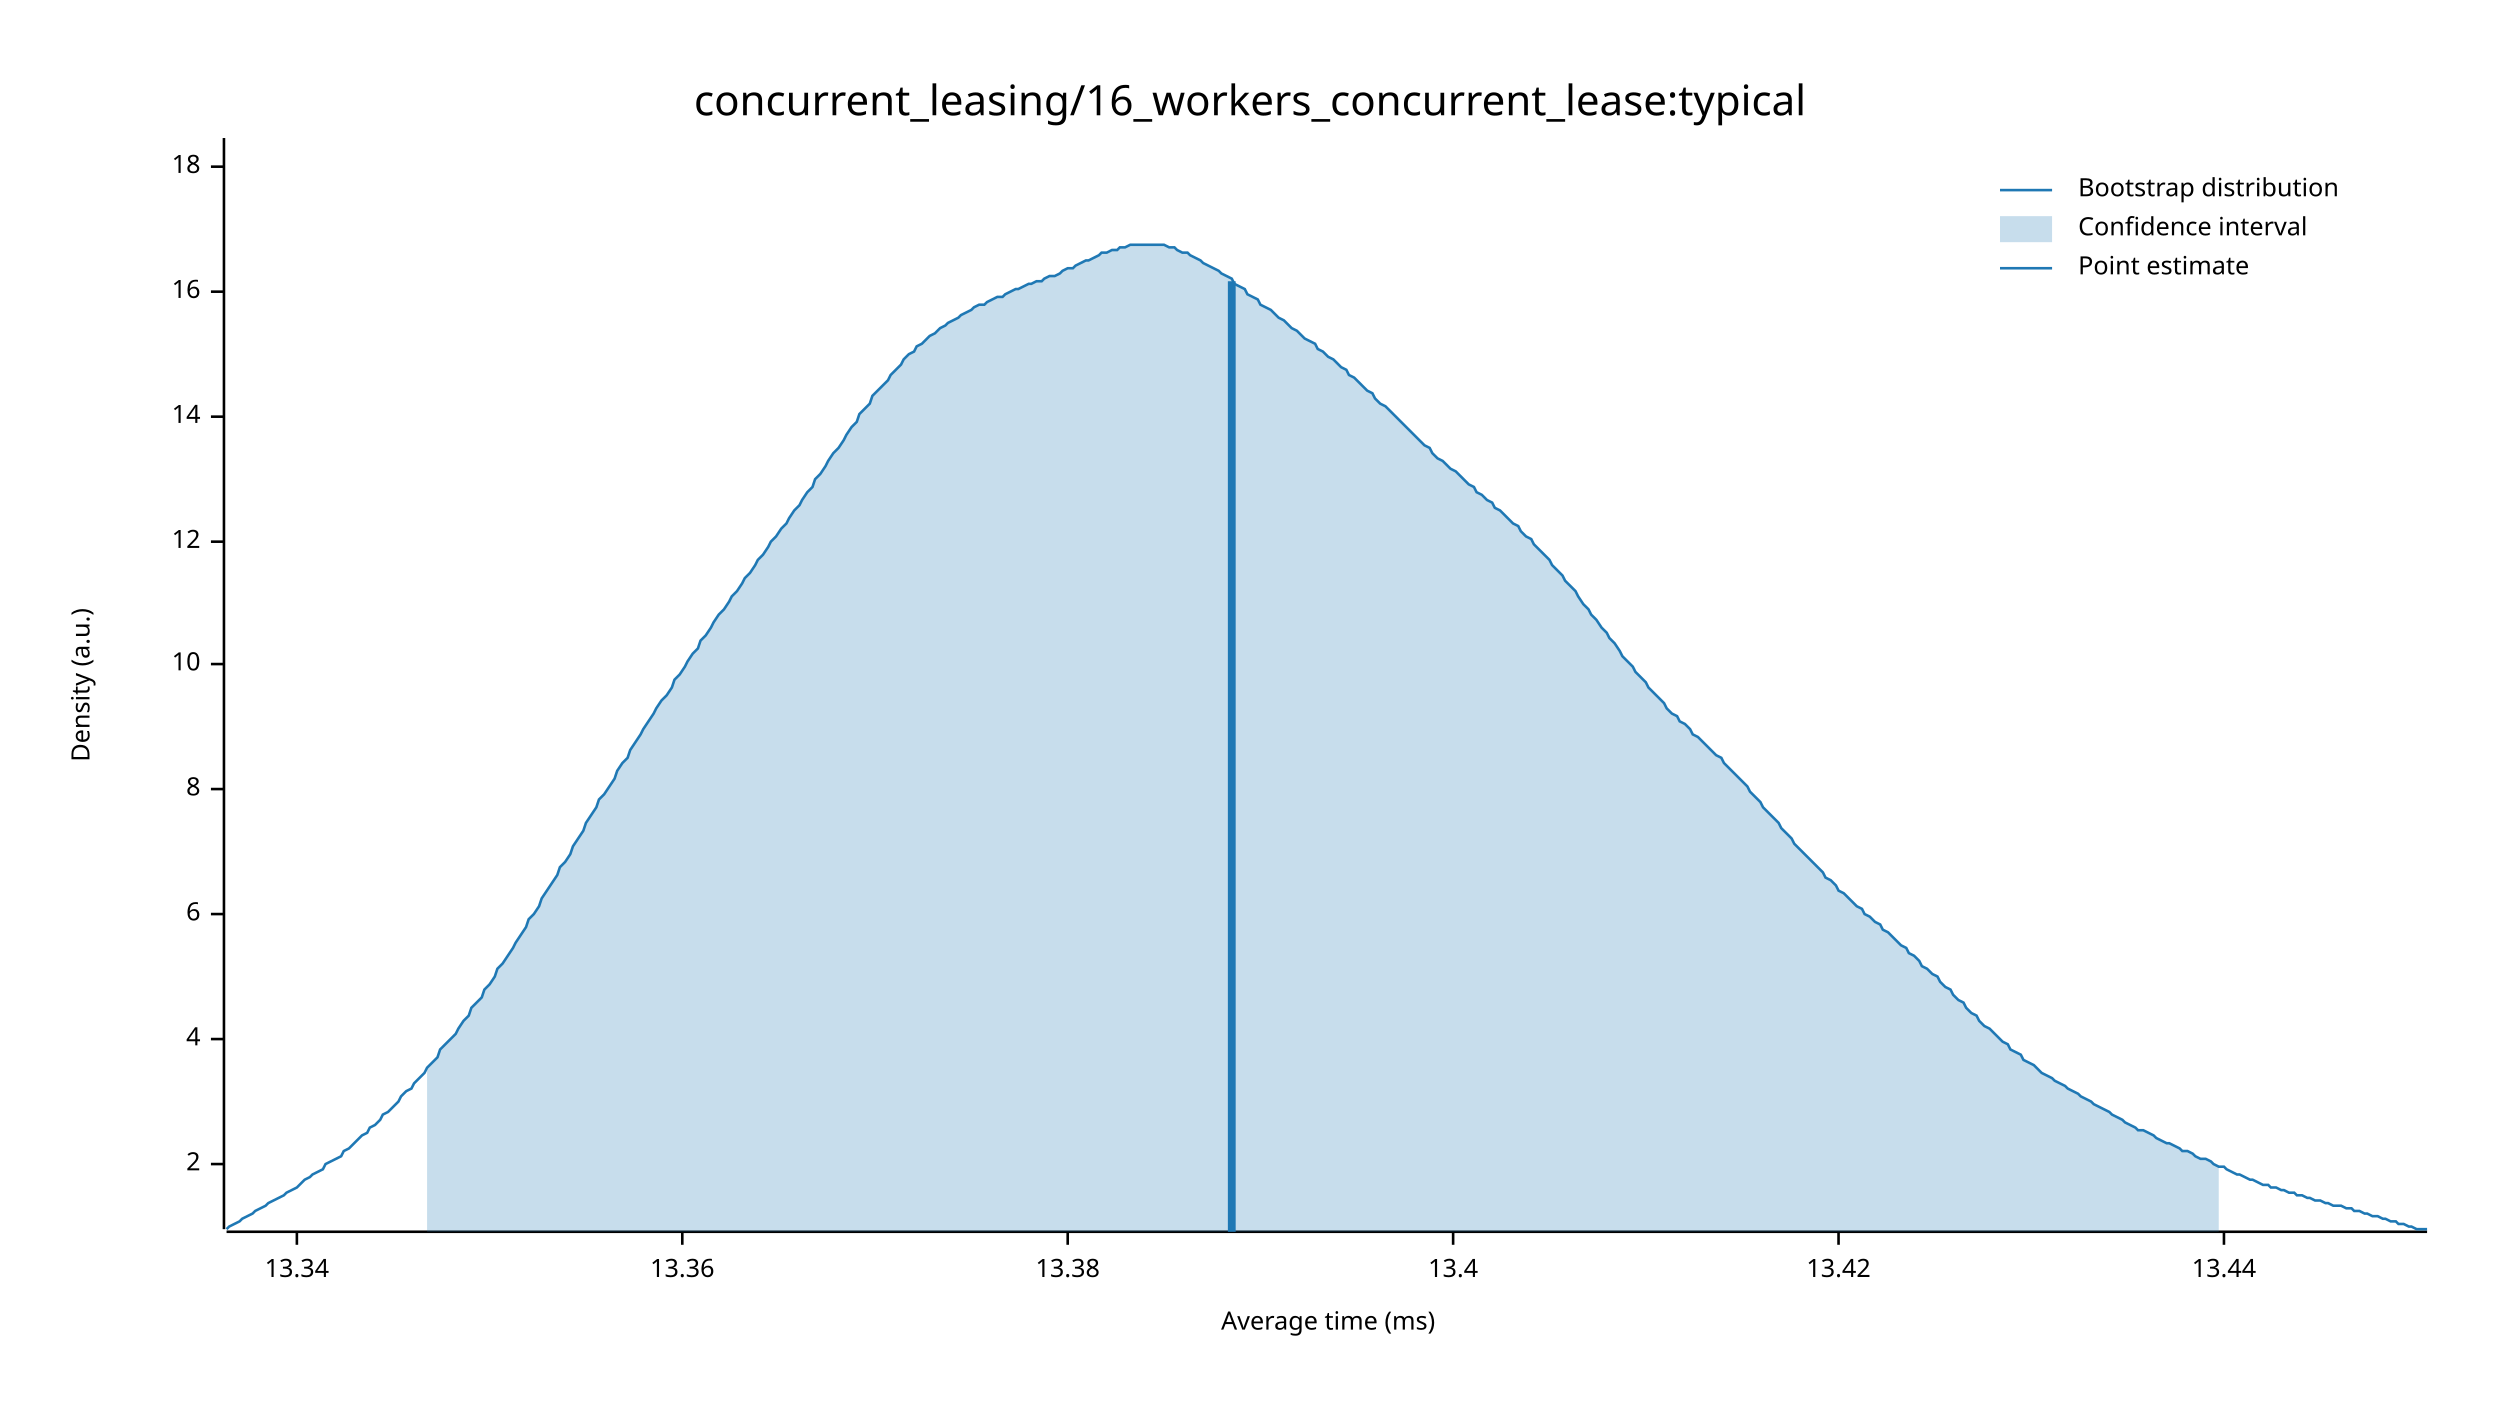
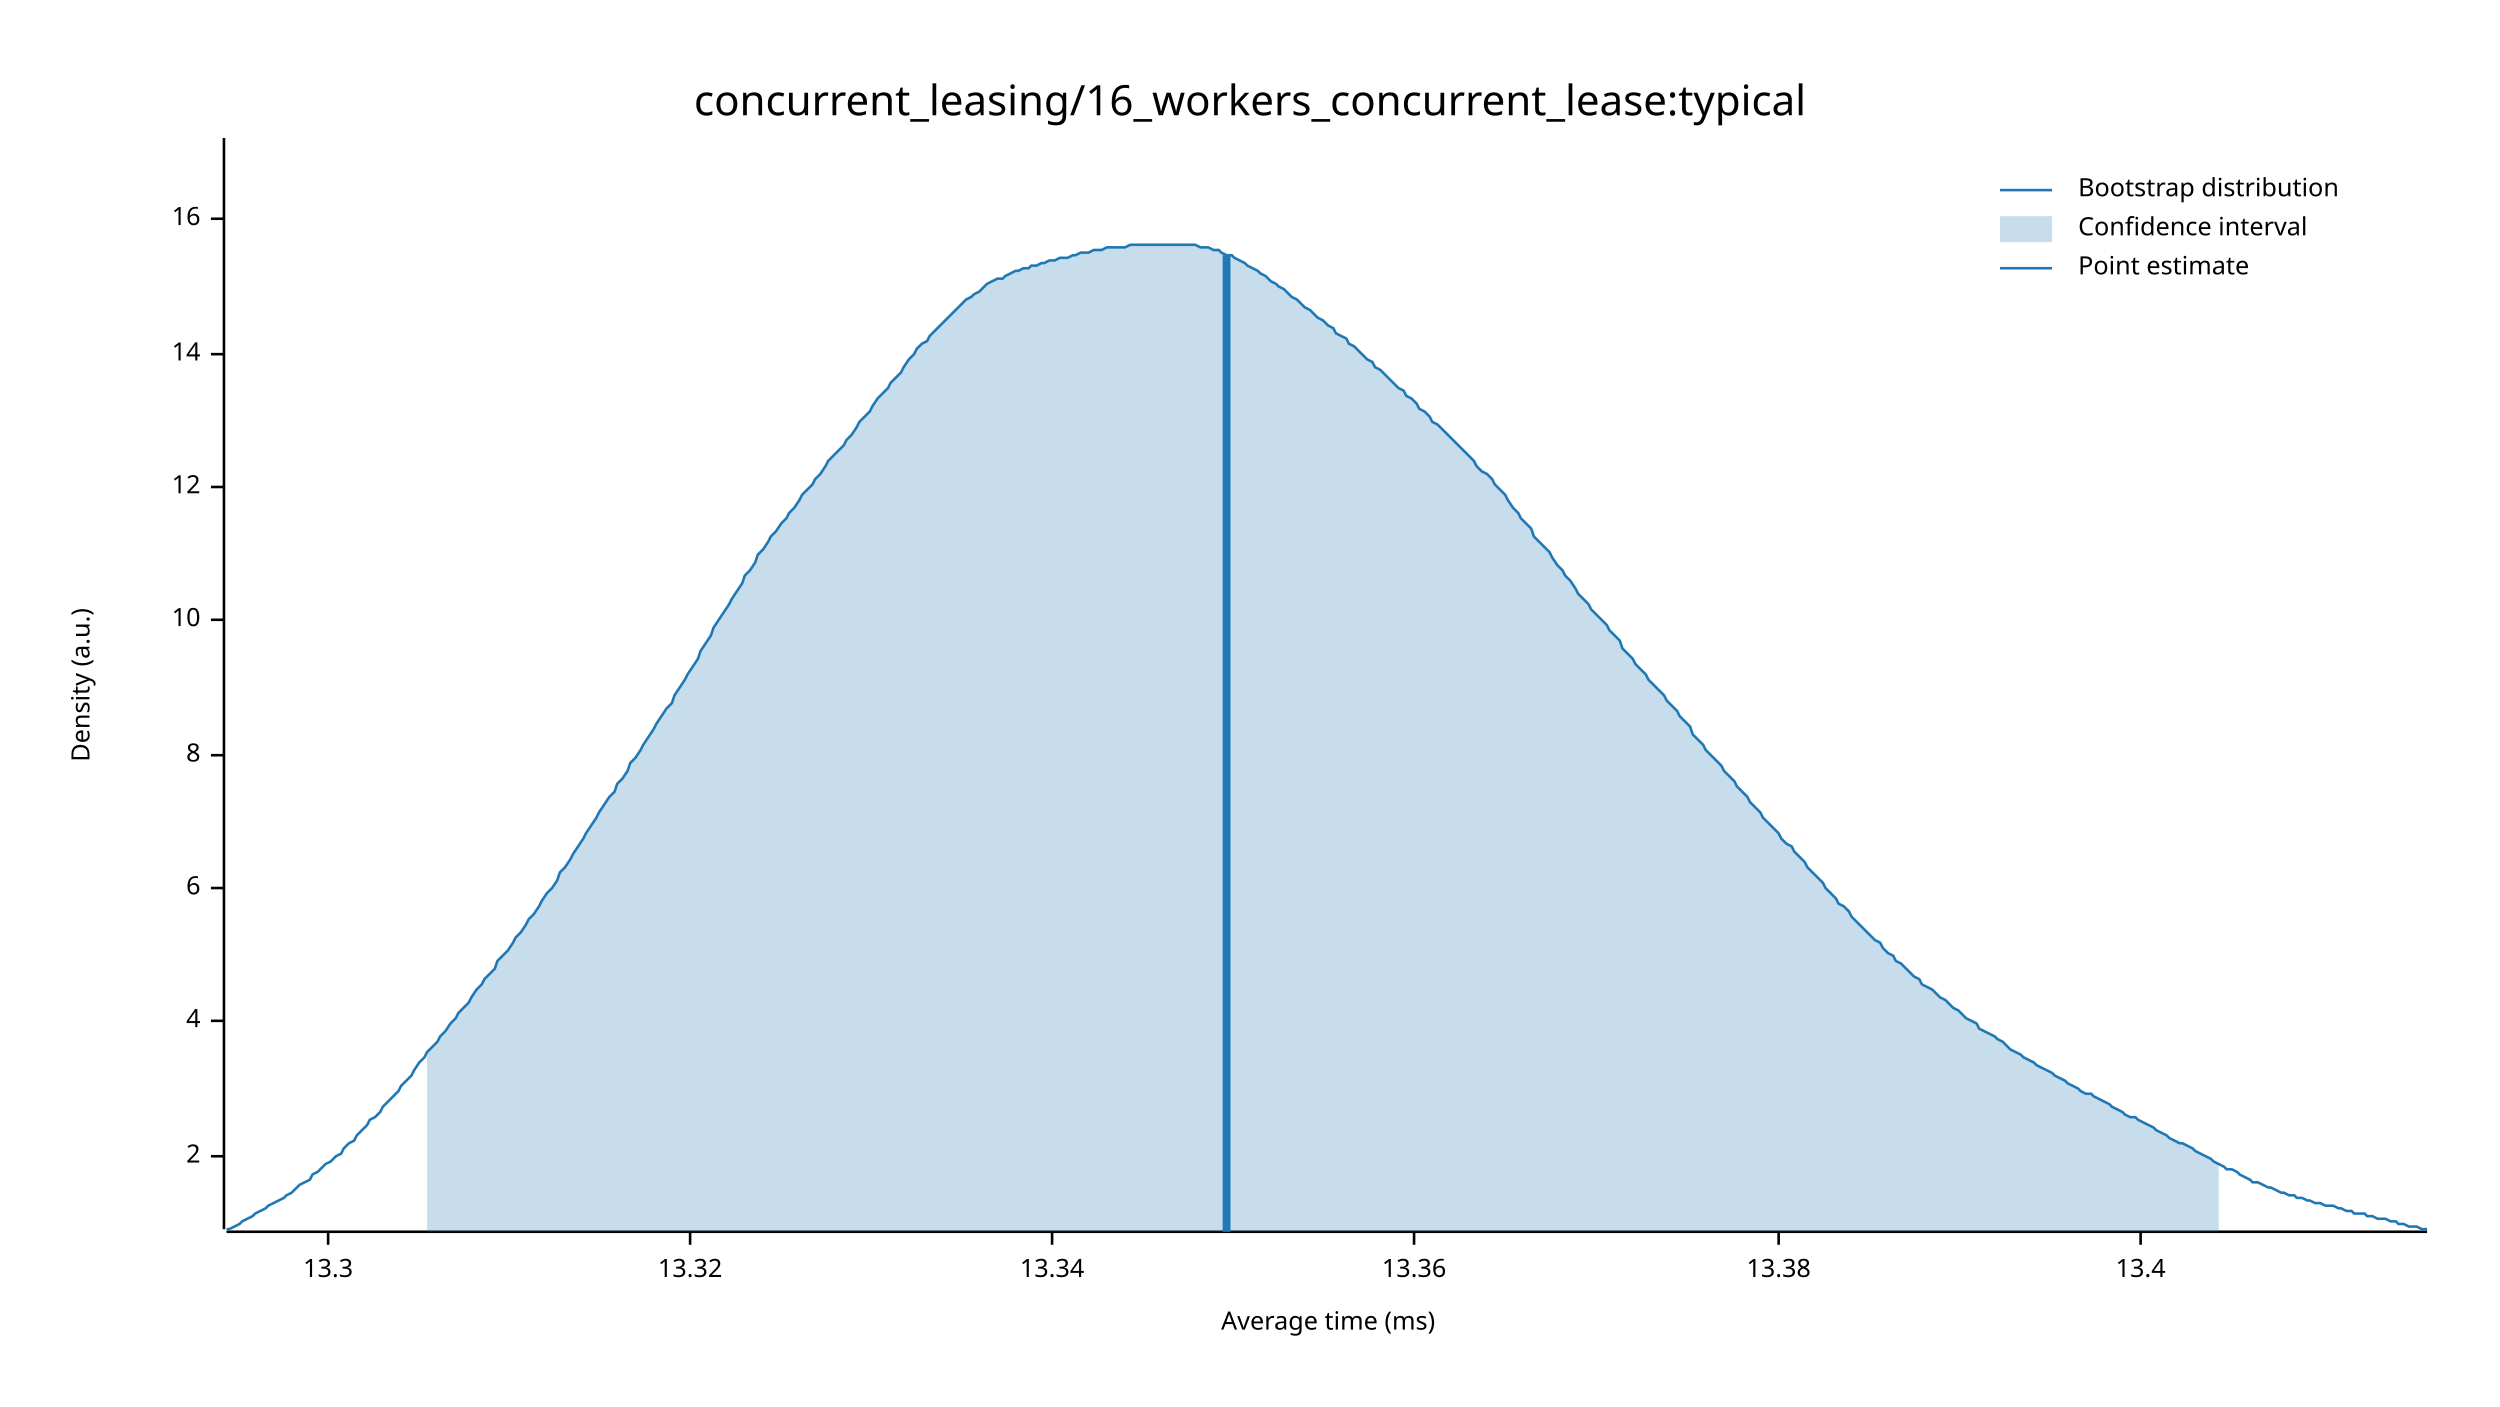
<svg xmlns="http://www.w3.org/2000/svg" width="960" height="540" viewBox="0 0 960 540">
  <text x="480" y="32" dy="0.76em" text-anchor="middle" font-family="sans-serif" font-size="16.129" opacity="1" fill="#000000">
concurrent_leasing/16_workers_concurrent_lease:typical
</text>
  <text x="27" y="263" dy="0.76em" text-anchor="middle" font-family="sans-serif" font-size="9.677" opacity="1" fill="#000000" transform="rotate(270, 27, 263)">
Density (a.u.)
</text>
  <text x="510" y="513" dy="-0.5ex" text-anchor="middle" font-family="sans-serif" font-size="9.677" opacity="1" fill="#000000">
Average time (ms)
</text>
  <polyline fill="none" opacity="1" stroke="#000000" stroke-width="1" points="86,53 86,472 " />
-   <text x="77" y="447" dy="0.5ex" text-anchor="end" font-family="sans-serif" font-size="9.677" opacity="1" fill="#000000">
+   <text x="77" y="444" dy="0.5ex" text-anchor="end" font-family="sans-serif" font-size="9.677" opacity="1" fill="#000000">
2
</text>
-   <polyline fill="none" opacity="1" stroke="#000000" stroke-width="1" points="81,447 86,447 " />
-   <text x="77" y="399" dy="0.5ex" text-anchor="end" font-family="sans-serif" font-size="9.677" opacity="1" fill="#000000">
+   <polyline fill="none" opacity="1" stroke="#000000" stroke-width="1" points="81,444 86,444 " />
+   <text x="77" y="392" dy="0.5ex" text-anchor="end" font-family="sans-serif" font-size="9.677" opacity="1" fill="#000000">
4
</text>
-   <polyline fill="none" opacity="1" stroke="#000000" stroke-width="1" points="81,399 86,399 " />
-   <text x="77" y="351" dy="0.5ex" text-anchor="end" font-family="sans-serif" font-size="9.677" opacity="1" fill="#000000">
+   <polyline fill="none" opacity="1" stroke="#000000" stroke-width="1" points="81,392 86,392 " />
+   <text x="77" y="341" dy="0.5ex" text-anchor="end" font-family="sans-serif" font-size="9.677" opacity="1" fill="#000000">
6
</text>
-   <polyline fill="none" opacity="1" stroke="#000000" stroke-width="1" points="81,351 86,351 " />
-   <text x="77" y="303" dy="0.5ex" text-anchor="end" font-family="sans-serif" font-size="9.677" opacity="1" fill="#000000">
+   <polyline fill="none" opacity="1" stroke="#000000" stroke-width="1" points="81,341 86,341 " />
+   <text x="77" y="290" dy="0.5ex" text-anchor="end" font-family="sans-serif" font-size="9.677" opacity="1" fill="#000000">
8
</text>
-   <polyline fill="none" opacity="1" stroke="#000000" stroke-width="1" points="81,303 86,303 " />
-   <text x="77" y="255" dy="0.5ex" text-anchor="end" font-family="sans-serif" font-size="9.677" opacity="1" fill="#000000">
+   <polyline fill="none" opacity="1" stroke="#000000" stroke-width="1" points="81,290 86,290 " />
+   <text x="77" y="238" dy="0.5ex" text-anchor="end" font-family="sans-serif" font-size="9.677" opacity="1" fill="#000000">
10
</text>
-   <polyline fill="none" opacity="1" stroke="#000000" stroke-width="1" points="81,255 86,255 " />
-   <text x="77" y="208" dy="0.5ex" text-anchor="end" font-family="sans-serif" font-size="9.677" opacity="1" fill="#000000">
+   <polyline fill="none" opacity="1" stroke="#000000" stroke-width="1" points="81,238 86,238 " />
+   <text x="77" y="187" dy="0.5ex" text-anchor="end" font-family="sans-serif" font-size="9.677" opacity="1" fill="#000000">
12
</text>
-   <polyline fill="none" opacity="1" stroke="#000000" stroke-width="1" points="81,208 86,208 " />
-   <text x="77" y="160" dy="0.5ex" text-anchor="end" font-family="sans-serif" font-size="9.677" opacity="1" fill="#000000">
+   <polyline fill="none" opacity="1" stroke="#000000" stroke-width="1" points="81,187 86,187 " />
+   <text x="77" y="136" dy="0.5ex" text-anchor="end" font-family="sans-serif" font-size="9.677" opacity="1" fill="#000000">
14
</text>
-   <polyline fill="none" opacity="1" stroke="#000000" stroke-width="1" points="81,160 86,160 " />
-   <text x="77" y="112" dy="0.5ex" text-anchor="end" font-family="sans-serif" font-size="9.677" opacity="1" fill="#000000">
+   <polyline fill="none" opacity="1" stroke="#000000" stroke-width="1" points="81,136 86,136 " />
+   <text x="77" y="84" dy="0.5ex" text-anchor="end" font-family="sans-serif" font-size="9.677" opacity="1" fill="#000000">
16
</text>
-   <polyline fill="none" opacity="1" stroke="#000000" stroke-width="1" points="81,112 86,112 " />
-   <text x="77" y="64" dy="0.5ex" text-anchor="end" font-family="sans-serif" font-size="9.677" opacity="1" fill="#000000">
- 18
+   <polyline fill="none" opacity="1" stroke="#000000" stroke-width="1" points="81,84 86,84 " />
+   <polyline fill="none" opacity="1" stroke="#000000" stroke-width="1" points="87,473 932,473 " />
+   <text x="126" y="483" dy="0.76em" text-anchor="middle" font-family="sans-serif" font-size="9.677" opacity="1" fill="#000000">
+ 13.3
</text>
-   <polyline fill="none" opacity="1" stroke="#000000" stroke-width="1" points="81,64 86,64 " />
-   <polyline fill="none" opacity="1" stroke="#000000" stroke-width="1" points="87,473 932,473 " />
-   <text x="114" y="483" dy="0.76em" text-anchor="middle" font-family="sans-serif" font-size="9.677" opacity="1" fill="#000000">
+   <polyline fill="none" opacity="1" stroke="#000000" stroke-width="1" points="126,473 126,478 " />
+   <text x="265" y="483" dy="0.76em" text-anchor="middle" font-family="sans-serif" font-size="9.677" opacity="1" fill="#000000">
+ 13.32
+ </text>
+   <polyline fill="none" opacity="1" stroke="#000000" stroke-width="1" points="265,473 265,478 " />
+   <text x="404" y="483" dy="0.76em" text-anchor="middle" font-family="sans-serif" font-size="9.677" opacity="1" fill="#000000">
13.34
</text>
-   <polyline fill="none" opacity="1" stroke="#000000" stroke-width="1" points="114,473 114,478 " />
-   <text x="262" y="483" dy="0.76em" text-anchor="middle" font-family="sans-serif" font-size="9.677" opacity="1" fill="#000000">
+   <polyline fill="none" opacity="1" stroke="#000000" stroke-width="1" points="404,473 404,478 " />
+   <text x="543" y="483" dy="0.76em" text-anchor="middle" font-family="sans-serif" font-size="9.677" opacity="1" fill="#000000">
13.36
</text>
-   <polyline fill="none" opacity="1" stroke="#000000" stroke-width="1" points="262,473 262,478 " />
-   <text x="410" y="483" dy="0.76em" text-anchor="middle" font-family="sans-serif" font-size="9.677" opacity="1" fill="#000000">
+   <polyline fill="none" opacity="1" stroke="#000000" stroke-width="1" points="543,473 543,478 " />
+   <text x="683" y="483" dy="0.76em" text-anchor="middle" font-family="sans-serif" font-size="9.677" opacity="1" fill="#000000">
13.38
</text>
-   <polyline fill="none" opacity="1" stroke="#000000" stroke-width="1" points="410,473 410,478 " />
-   <text x="558" y="483" dy="0.76em" text-anchor="middle" font-family="sans-serif" font-size="9.677" opacity="1" fill="#000000">
+   <polyline fill="none" opacity="1" stroke="#000000" stroke-width="1" points="683,473 683,478 " />
+   <text x="822" y="483" dy="0.76em" text-anchor="middle" font-family="sans-serif" font-size="9.677" opacity="1" fill="#000000">
13.4
</text>
-   <polyline fill="none" opacity="1" stroke="#000000" stroke-width="1" points="558,473 558,478 " />
-   <text x="706" y="483" dy="0.76em" text-anchor="middle" font-family="sans-serif" font-size="9.677" opacity="1" fill="#000000">
- 13.42
- </text>
-   <polyline fill="none" opacity="1" stroke="#000000" stroke-width="1" points="706,473 706,478 " />
-   <text x="854" y="483" dy="0.76em" text-anchor="middle" font-family="sans-serif" font-size="9.677" opacity="1" fill="#000000">
- 13.44
- </text>
-   <polyline fill="none" opacity="1" stroke="#000000" stroke-width="1" points="854,473 854,478 " />
-   <polyline fill="none" opacity="1" stroke="#1F78B4" stroke-width="1" points="87,472 88,471 90,470 92,469 93,468 95,467 97,466 98,465 100,464 102,463 103,462 105,461 107,460 109,459 110,458 112,457 114,456 115,455 117,453 119,452 120,451 122,450 124,449 125,447 127,446 129,445 131,444 132,442 134,441 136,439 137,438 139,436 141,435 142,433 144,432 146,430 147,428 149,427 151,425 153,423 154,421 156,419 158,418 159,416 161,414 163,412 164,410 166,408 168,406 169,403 171,401 173,399 175,397 176,395 178,392 180,390 181,387 183,385 185,383 186,380 188,378 190,375 191,372 193,370 195,367 197,364 198,362 200,359 202,356 203,353 205,351 207,348 208,345 210,342 212,339 214,336 215,333 217,331 219,328 220,325 222,322 224,319 225,316 227,313 229,310 230,307 232,305 234,302 236,299 237,296 239,293 241,291 242,288 244,285 246,282 247,280 249,277 251,274 252,272 254,269 256,267 258,264 259,261 261,259 263,256 264,254 266,251 268,249 269,246 271,244 273,241 274,239 276,236 278,234 280,231 281,229 283,227 285,224 286,222 288,220 290,217 291,215 293,213 295,210 296,208 298,206 300,203 302,201 303,199 305,196 307,194 308,192 310,189 312,187 313,184 315,182 317,179 318,177 320,174 322,172 324,169 325,167 327,164 329,162 330,159 332,157 334,155 335,152 337,150 339,148 341,146 342,144 344,142 346,140 347,138 349,136 351,135 352,133 354,132 356,130 357,129 359,128 361,126 363,125 364,124 366,123 368,122 369,121 371,120 373,119 374,118 376,117 378,117 379,116 381,115 383,114 385,114 386,113 388,112 390,111 391,111 393,110 395,109 396,109 398,108 400,108 401,107 403,106 405,106 407,105 408,104 410,103 412,103 413,102 415,101 417,100 418,100 420,99 422,98 423,97 425,97 427,96 429,96 430,95 432,95 434,94 435,94 437,94 439,94 440,94 442,94 444,94 445,94 447,94 449,95 451,95 452,96 454,97 456,97 457,98 459,99 461,100 462,101 464,102 466,103 468,104 469,105 471,106 473,107 474,109 476,110 478,111 479,113 481,114 483,115 484,117 486,118 488,119 490,121 491,122 493,123 495,125 496,126 498,127 500,129 501,130 503,131 505,132 506,134 508,135 510,137 512,138 513,139 515,141 517,142 518,144 520,145 522,147 523,148 525,150 527,151 528,153 530,155 532,156 534,158 535,159 537,161 539,163 540,164 542,166 544,168 545,169 547,171 549,172 550,174 552,176 554,177 556,179 557,180 559,181 561,183 562,184 564,186 566,187 567,189 569,190 571,192 573,193 574,195 576,196 578,198 579,199 581,201 583,202 584,204 586,206 588,207 589,209 591,211 593,213 595,215 596,217 598,219 600,221 601,223 603,225 605,227 606,229 608,232 610,234 611,236 613,238 615,241 617,243 618,245 620,247 622,250 623,252 625,254 627,256 628,258 630,260 632,262 633,264 635,266 637,268 639,270 640,272 642,274 644,275 645,277 647,278 649,280 650,282 652,283 654,285 655,286 657,288 659,290 661,291 662,293 664,295 666,297 667,298 669,300 671,302 672,304 674,306 676,308 677,310 679,312 681,314 683,316 684,318 686,320 688,322 689,324 691,326 693,328 694,329 696,331 698,333 700,335 701,337 703,338 705,340 706,342 708,343 710,345 711,346 713,348 715,349 716,351 718,352 720,354 722,355 723,357 725,358 727,360 728,361 730,363 732,364 733,366 735,367 737,369 738,371 740,372 742,374 744,375 745,377 747,379 749,380 750,382 752,384 754,385 755,387 757,389 759,390 760,392 762,394 764,395 766,397 767,398 769,400 771,401 772,403 774,404 776,405 777,407 779,408 781,409 782,410 784,412 786,413 788,414 789,415 791,416 793,417 794,418 796,419 798,420 799,421 801,422 803,423 804,424 806,425 808,426 810,427 811,428 813,429 815,430 816,431 818,432 820,433 821,434 823,434 825,435 827,436 828,437 830,438 832,439 833,439 835,440 837,441 838,442 840,442 842,443 843,444 845,445 847,445 849,446 850,447 852,448 854,448 855,449 857,450 859,451 860,451 862,452 864,453 865,453 867,454 869,455 871,455 872,456 874,456 876,457 877,457 879,458 881,458 882,459 884,459 886,460 887,460 889,461 891,461 893,462 894,462 896,463 898,463 899,463 901,464 903,464 904,465 906,465 908,466 909,466 911,467 913,467 915,468 916,468 918,469 920,469 921,470 923,470 925,471 926,471 928,472 930,472 932,472 " />
-   <polygon opacity="0.25" fill="#1F78B4" points="164,410 166,408 168,406 169,403 171,401 173,399 175,397 176,395 178,392 180,390 181,387 183,385 185,383 186,380 188,378 190,375 191,372 193,370 195,367 197,364 198,362 200,359 202,356 203,353 205,351 207,348 208,345 210,342 212,339 214,336 215,333 217,331 219,328 220,325 222,322 224,319 225,316 227,313 229,310 230,307 232,305 234,302 236,299 237,296 239,293 241,291 242,288 244,285 246,282 247,280 249,277 251,274 252,272 254,269 256,267 258,264 259,261 261,259 263,256 264,254 266,251 268,249 269,246 271,244 273,241 274,239 276,236 278,234 280,231 281,229 283,227 285,224 286,222 288,220 290,217 291,215 293,213 295,210 296,208 298,206 300,203 302,201 303,199 305,196 307,194 308,192 310,189 312,187 313,184 315,182 317,179 318,177 320,174 322,172 324,169 325,167 327,164 329,162 330,159 332,157 334,155 335,152 337,150 339,148 341,146 342,144 344,142 346,140 347,138 349,136 351,135 352,133 354,132 356,130 357,129 359,128 361,126 363,125 364,124 366,123 368,122 369,121 371,120 373,119 374,118 376,117 378,117 379,116 381,115 383,114 385,114 386,113 388,112 390,111 391,111 393,110 395,109 396,109 398,108 400,108 401,107 403,106 405,106 407,105 408,104 410,103 412,103 413,102 415,101 417,100 418,100 420,99 422,98 423,97 425,97 427,96 429,96 430,95 432,95 434,94 435,94 437,94 439,94 440,94 442,94 444,94 445,94 447,94 449,95 451,95 452,96 454,97 456,97 457,98 459,99 461,100 462,101 464,102 466,103 468,104 469,105 471,106 473,107 474,109 476,110 478,111 479,113 481,114 483,115 484,117 486,118 488,119 490,121 491,122 493,123 495,125 496,126 498,127 500,129 501,130 503,131 505,132 506,134 508,135 510,137 512,138 513,139 515,141 517,142 518,144 520,145 522,147 523,148 525,150 527,151 528,153 530,155 532,156 534,158 535,159 537,161 539,163 540,164 542,166 544,168 545,169 547,171 549,172 550,174 552,176 554,177 556,179 557,180 559,181 561,183 562,184 564,186 566,187 567,189 569,190 571,192 573,193 574,195 576,196 578,198 579,199 581,201 583,202 584,204 586,206 588,207 589,209 591,211 593,213 595,215 596,217 598,219 600,221 601,223 603,225 605,227 606,229 608,232 610,234 611,236 613,238 615,241 617,243 618,245 620,247 622,250 623,252 625,254 627,256 628,258 630,260 632,262 633,264 635,266 637,268 639,270 640,272 642,274 644,275 645,277 647,278 649,280 650,282 652,283 654,285 655,286 657,288 659,290 661,291 662,293 664,295 666,297 667,298 669,300 671,302 672,304 674,306 676,308 677,310 679,312 681,314 683,316 684,318 686,320 688,322 689,324 691,326 693,328 694,329 696,331 698,333 700,335 701,337 703,338 705,340 706,342 708,343 710,345 711,346 713,348 715,349 716,351 718,352 720,354 722,355 723,357 725,358 727,360 728,361 730,363 732,364 733,366 735,367 737,369 738,371 740,372 742,374 744,375 745,377 747,379 749,380 750,382 752,384 754,385 755,387 757,389 759,390 760,392 762,394 764,395 766,397 767,398 769,400 771,401 772,403 774,404 776,405 777,407 779,408 781,409 782,410 784,412 786,413 788,414 789,415 791,416 793,417 794,418 796,419 798,420 799,421 801,422 803,423 804,424 806,425 808,426 810,427 811,428 813,429 815,430 816,431 818,432 820,433 821,434 823,434 825,435 827,436 828,437 830,438 832,439 833,439 835,440 837,441 838,442 840,442 842,443 843,444 845,445 847,445 849,446 850,447 852,448 852,473 164,473 " />
-   <polyline fill="none" opacity="1" stroke="#1F78B4" stroke-width="3" points="473,473 473,108 " />
+   <polyline fill="none" opacity="1" stroke="#000000" stroke-width="1" points="822,473 822,478 " />
+   <polyline fill="none" opacity="1" stroke="#1F78B4" stroke-width="1" points="87,472 88,472 90,471 92,470 93,469 95,468 97,467 98,466 100,465 102,464 103,463 105,462 107,461 109,460 110,459 112,458 114,456 115,455 117,454 119,453 120,451 122,450 124,448 125,447 127,446 129,444 131,443 132,441 134,439 136,438 137,436 139,434 141,432 142,430 144,429 146,427 147,425 149,423 151,421 153,419 154,417 156,415 158,413 159,411 161,408 163,406 164,404 166,402 168,400 169,398 171,396 173,393 175,391 176,389 178,387 180,385 181,383 183,380 185,378 186,376 188,374 190,372 191,369 193,367 195,365 197,362 198,360 200,358 202,355 203,353 205,351 207,348 208,346 210,343 212,341 214,338 215,335 217,333 219,330 220,328 222,325 224,322 225,320 227,317 229,314 230,312 232,309 234,306 236,304 237,301 239,299 241,296 242,293 244,291 246,288 247,286 249,283 251,280 252,278 254,275 256,272 258,270 259,267 261,264 263,261 264,259 266,256 268,253 269,250 271,247 273,244 274,241 276,238 278,235 280,232 281,230 283,227 285,224 286,221 288,219 290,216 291,213 293,211 295,208 296,206 298,204 300,201 302,199 303,197 305,195 307,192 308,190 310,188 312,186 313,184 315,182 317,179 318,177 320,175 322,173 324,171 325,169 327,167 329,164 330,162 332,160 334,158 335,156 337,153 339,151 341,149 342,147 344,145 346,143 347,141 349,138 351,136 352,134 354,132 356,131 357,129 359,127 361,125 363,123 364,122 366,120 368,118 369,117 371,115 373,114 374,113 376,112 378,110 379,109 381,108 383,107 385,107 386,106 388,105 390,104 391,104 393,103 395,103 396,102 398,102 400,101 401,101 403,100 405,100 407,99 408,99 410,99 412,98 413,98 415,97 417,97 418,97 420,96 422,96 423,96 425,95 427,95 429,95 430,95 432,95 434,94 435,94 437,94 439,94 440,94 442,94 444,94 445,94 447,94 449,94 451,94 452,94 454,94 456,94 457,94 459,94 461,95 462,95 464,95 466,96 468,96 469,97 471,98 473,98 474,99 476,100 478,101 479,102 481,103 483,104 484,105 486,106 488,108 490,109 491,110 493,111 495,113 496,114 498,115 500,117 501,118 503,119 505,121 506,122 508,123 510,125 512,126 513,128 515,129 517,130 518,132 520,133 522,135 523,136 525,138 527,139 528,141 530,142 532,144 534,146 535,147 537,149 539,150 540,152 542,153 544,155 545,157 547,158 549,160 550,162 552,163 554,165 556,167 557,168 559,170 561,172 562,173 564,175 566,177 567,179 569,181 571,182 573,184 574,186 576,188 578,190 579,192 581,195 583,197 584,199 586,201 588,203 589,206 591,208 593,210 595,212 596,214 598,217 600,219 601,221 603,223 605,226 606,228 608,230 610,232 611,234 613,236 615,238 617,240 618,242 620,244 622,246 623,249 625,251 627,253 628,255 630,257 632,259 633,261 635,263 637,265 639,267 640,269 642,271 644,273 645,275 647,277 649,279 650,282 652,284 654,286 655,288 657,290 659,292 661,294 662,296 664,298 666,300 667,302 669,304 671,306 672,308 674,310 676,312 677,314 679,316 681,318 683,320 684,322 686,324 688,325 689,327 691,329 693,331 694,333 696,335 698,337 700,339 701,341 703,343 705,345 706,347 708,348 710,350 711,352 713,354 715,356 716,357 718,359 720,361 722,362 723,364 725,366 727,367 728,369 730,370 732,372 733,373 735,375 737,376 738,378 740,379 742,380 744,382 745,383 747,384 749,386 750,387 752,388 754,390 755,391 757,392 759,393 760,395 762,396 764,397 766,398 767,399 769,400 771,402 772,403 774,404 776,405 777,406 779,407 781,408 782,409 784,410 786,411 788,412 789,413 791,414 793,415 794,416 796,417 798,418 799,419 801,420 803,420 804,421 806,422 808,423 810,424 811,425 813,426 815,427 816,428 818,429 820,429 821,430 823,431 825,432 827,433 828,434 830,435 832,436 833,437 835,438 837,439 838,439 840,440 842,441 843,442 845,443 847,444 849,445 850,446 852,447 854,448 855,449 857,449 859,450 860,451 862,452 864,453 865,454 867,454 869,455 871,456 872,456 874,457 876,458 877,458 879,459 881,459 882,460 884,460 886,461 887,461 889,462 891,462 893,463 894,463 896,463 898,464 899,464 901,465 903,465 904,466 906,466 908,466 909,467 911,467 913,468 915,468 916,468 918,469 920,469 921,470 923,470 925,471 926,471 928,471 930,472 932,472 " />
+   <polygon opacity="0.25" fill="#1F78B4" points="164,404 166,402 168,400 169,398 171,396 173,393 175,391 176,389 178,387 180,385 181,383 183,380 185,378 186,376 188,374 190,372 191,369 193,367 195,365 197,362 198,360 200,358 202,355 203,353 205,351 207,348 208,346 210,343 212,341 214,338 215,335 217,333 219,330 220,328 222,325 224,322 225,320 227,317 229,314 230,312 232,309 234,306 236,304 237,301 239,299 241,296 242,293 244,291 246,288 247,286 249,283 251,280 252,278 254,275 256,272 258,270 259,267 261,264 263,261 264,259 266,256 268,253 269,250 271,247 273,244 274,241 276,238 278,235 280,232 281,230 283,227 285,224 286,221 288,219 290,216 291,213 293,211 295,208 296,206 298,204 300,201 302,199 303,197 305,195 307,192 308,190 310,188 312,186 313,184 315,182 317,179 318,177 320,175 322,173 324,171 325,169 327,167 329,164 330,162 332,160 334,158 335,156 337,153 339,151 341,149 342,147 344,145 346,143 347,141 349,138 351,136 352,134 354,132 356,131 357,129 359,127 361,125 363,123 364,122 366,120 368,118 369,117 371,115 373,114 374,113 376,112 378,110 379,109 381,108 383,107 385,107 386,106 388,105 390,104 391,104 393,103 395,103 396,102 398,102 400,101 401,101 403,100 405,100 407,99 408,99 410,99 412,98 413,98 415,97 417,97 418,97 420,96 422,96 423,96 425,95 427,95 429,95 430,95 432,95 434,94 435,94 437,94 439,94 440,94 442,94 444,94 445,94 447,94 449,94 451,94 452,94 454,94 456,94 457,94 459,94 461,95 462,95 464,95 466,96 468,96 469,97 471,98 473,98 474,99 476,100 478,101 479,102 481,103 483,104 484,105 486,106 488,108 490,109 491,110 493,111 495,113 496,114 498,115 500,117 501,118 503,119 505,121 506,122 508,123 510,125 512,126 513,128 515,129 517,130 518,132 520,133 522,135 523,136 525,138 527,139 528,141 530,142 532,144 534,146 535,147 537,149 539,150 540,152 542,153 544,155 545,157 547,158 549,160 550,162 552,163 554,165 556,167 557,168 559,170 561,172 562,173 564,175 566,177 567,179 569,181 571,182 573,184 574,186 576,188 578,190 579,192 581,195 583,197 584,199 586,201 588,203 589,206 591,208 593,210 595,212 596,214 598,217 600,219 601,221 603,223 605,226 606,228 608,230 610,232 611,234 613,236 615,238 617,240 618,242 620,244 622,246 623,249 625,251 627,253 628,255 630,257 632,259 633,261 635,263 637,265 639,267 640,269 642,271 644,273 645,275 647,277 649,279 650,282 652,284 654,286 655,288 657,290 659,292 661,294 662,296 664,298 666,300 667,302 669,304 671,306 672,308 674,310 676,312 677,314 679,316 681,318 683,320 684,322 686,324 688,325 689,327 691,329 693,331 694,333 696,335 698,337 700,339 701,341 703,343 705,345 706,347 708,348 710,350 711,352 713,354 715,356 716,357 718,359 720,361 722,362 723,364 725,366 727,367 728,369 730,370 732,372 733,373 735,375 737,376 738,378 740,379 742,380 744,382 745,383 747,384 749,386 750,387 752,388 754,390 755,391 757,392 759,393 760,395 762,396 764,397 766,398 767,399 769,400 771,402 772,403 774,404 776,405 777,406 779,407 781,408 782,409 784,410 786,411 788,412 789,413 791,414 793,415 794,416 796,417 798,418 799,419 801,420 803,420 804,421 806,422 808,423 810,424 811,425 813,426 815,427 816,428 818,429 820,429 821,430 823,431 825,432 827,433 828,434 830,435 832,436 833,437 835,438 837,439 838,439 840,440 842,441 843,442 845,443 847,444 849,445 850,446 852,447 852,473 164,473 " />
+   <polyline fill="none" opacity="1" stroke="#1F78B4" stroke-width="3" points="471,473 471,98 " />
  <text x="798" y="68" dy="0.76em" text-anchor="start" font-family="sans-serif" font-size="9.677" opacity="1" fill="#000000">
Bootstrap distribution
</text>
  <text x="798" y="83" dy="0.76em" text-anchor="start" font-family="sans-serif" font-size="9.677" opacity="1" fill="#000000">
Confidence interval
</text>
  <text x="798" y="98" dy="0.76em" text-anchor="start" font-family="sans-serif" font-size="9.677" opacity="1" fill="#000000">
Point estimate
</text>
  <polyline fill="none" opacity="1" stroke="#1F78B4" stroke-width="1" points="768,73 788,73 " />
  <rect x="768" y="83" width="20" height="10" opacity="0.25" fill="#1F78B4" stroke="none" />
  <polyline fill="none" opacity="1" stroke="#1F78B4" stroke-width="1" points="768,103 788,103 " />
</svg>
